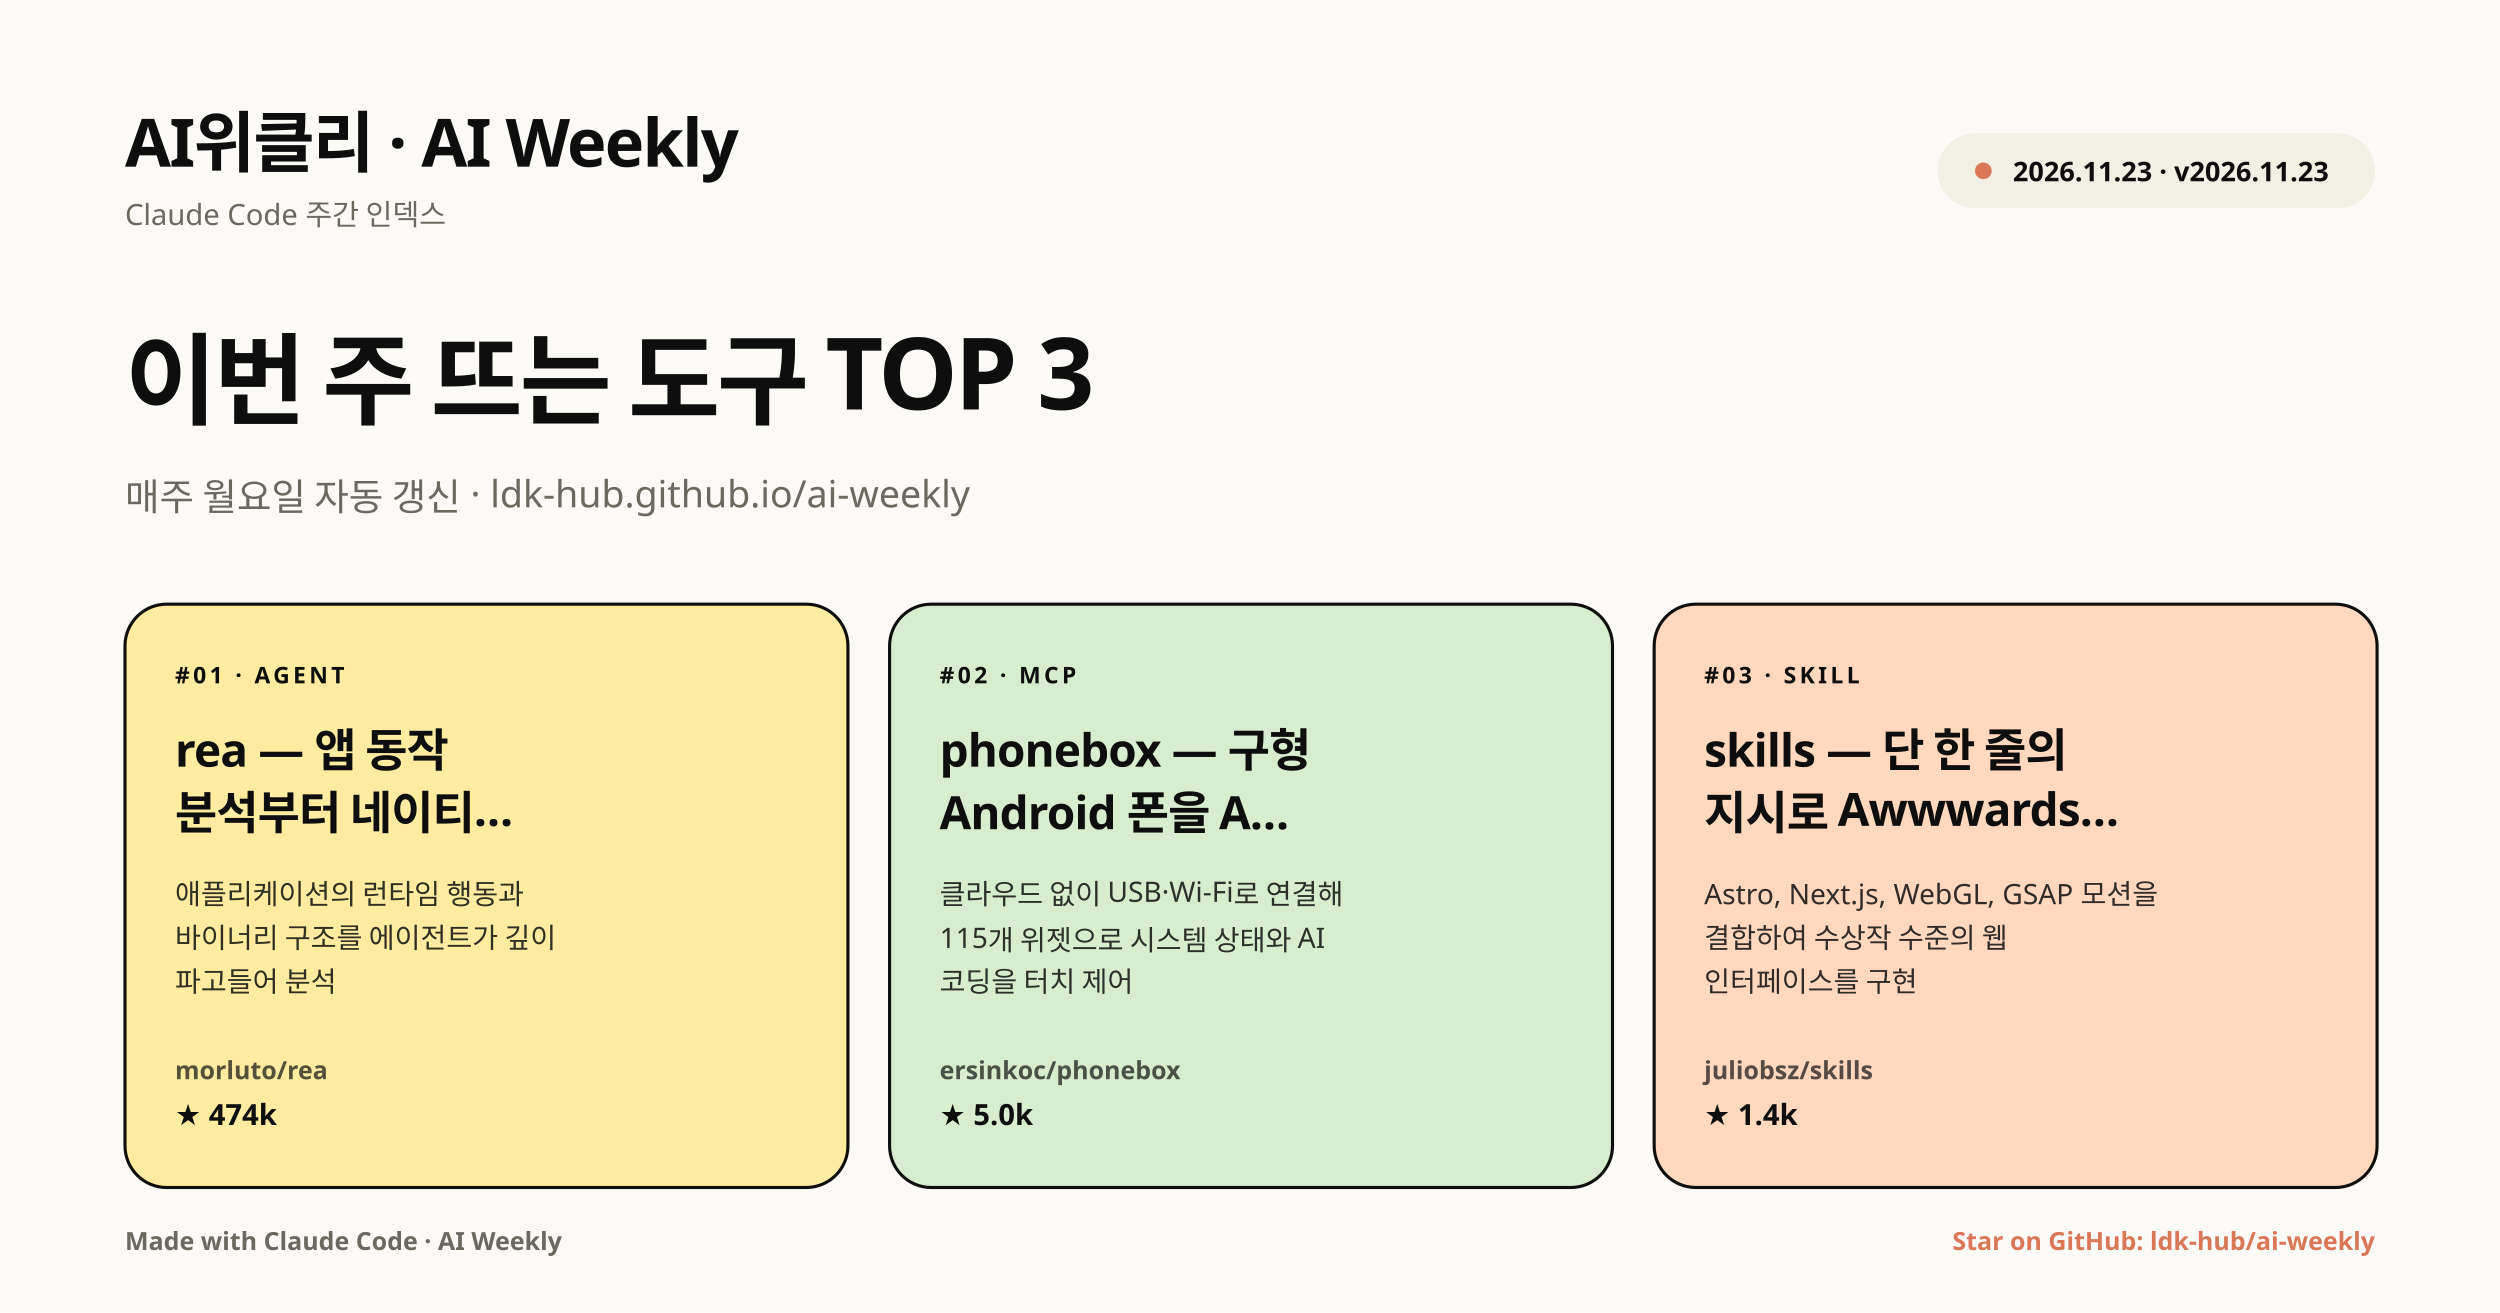
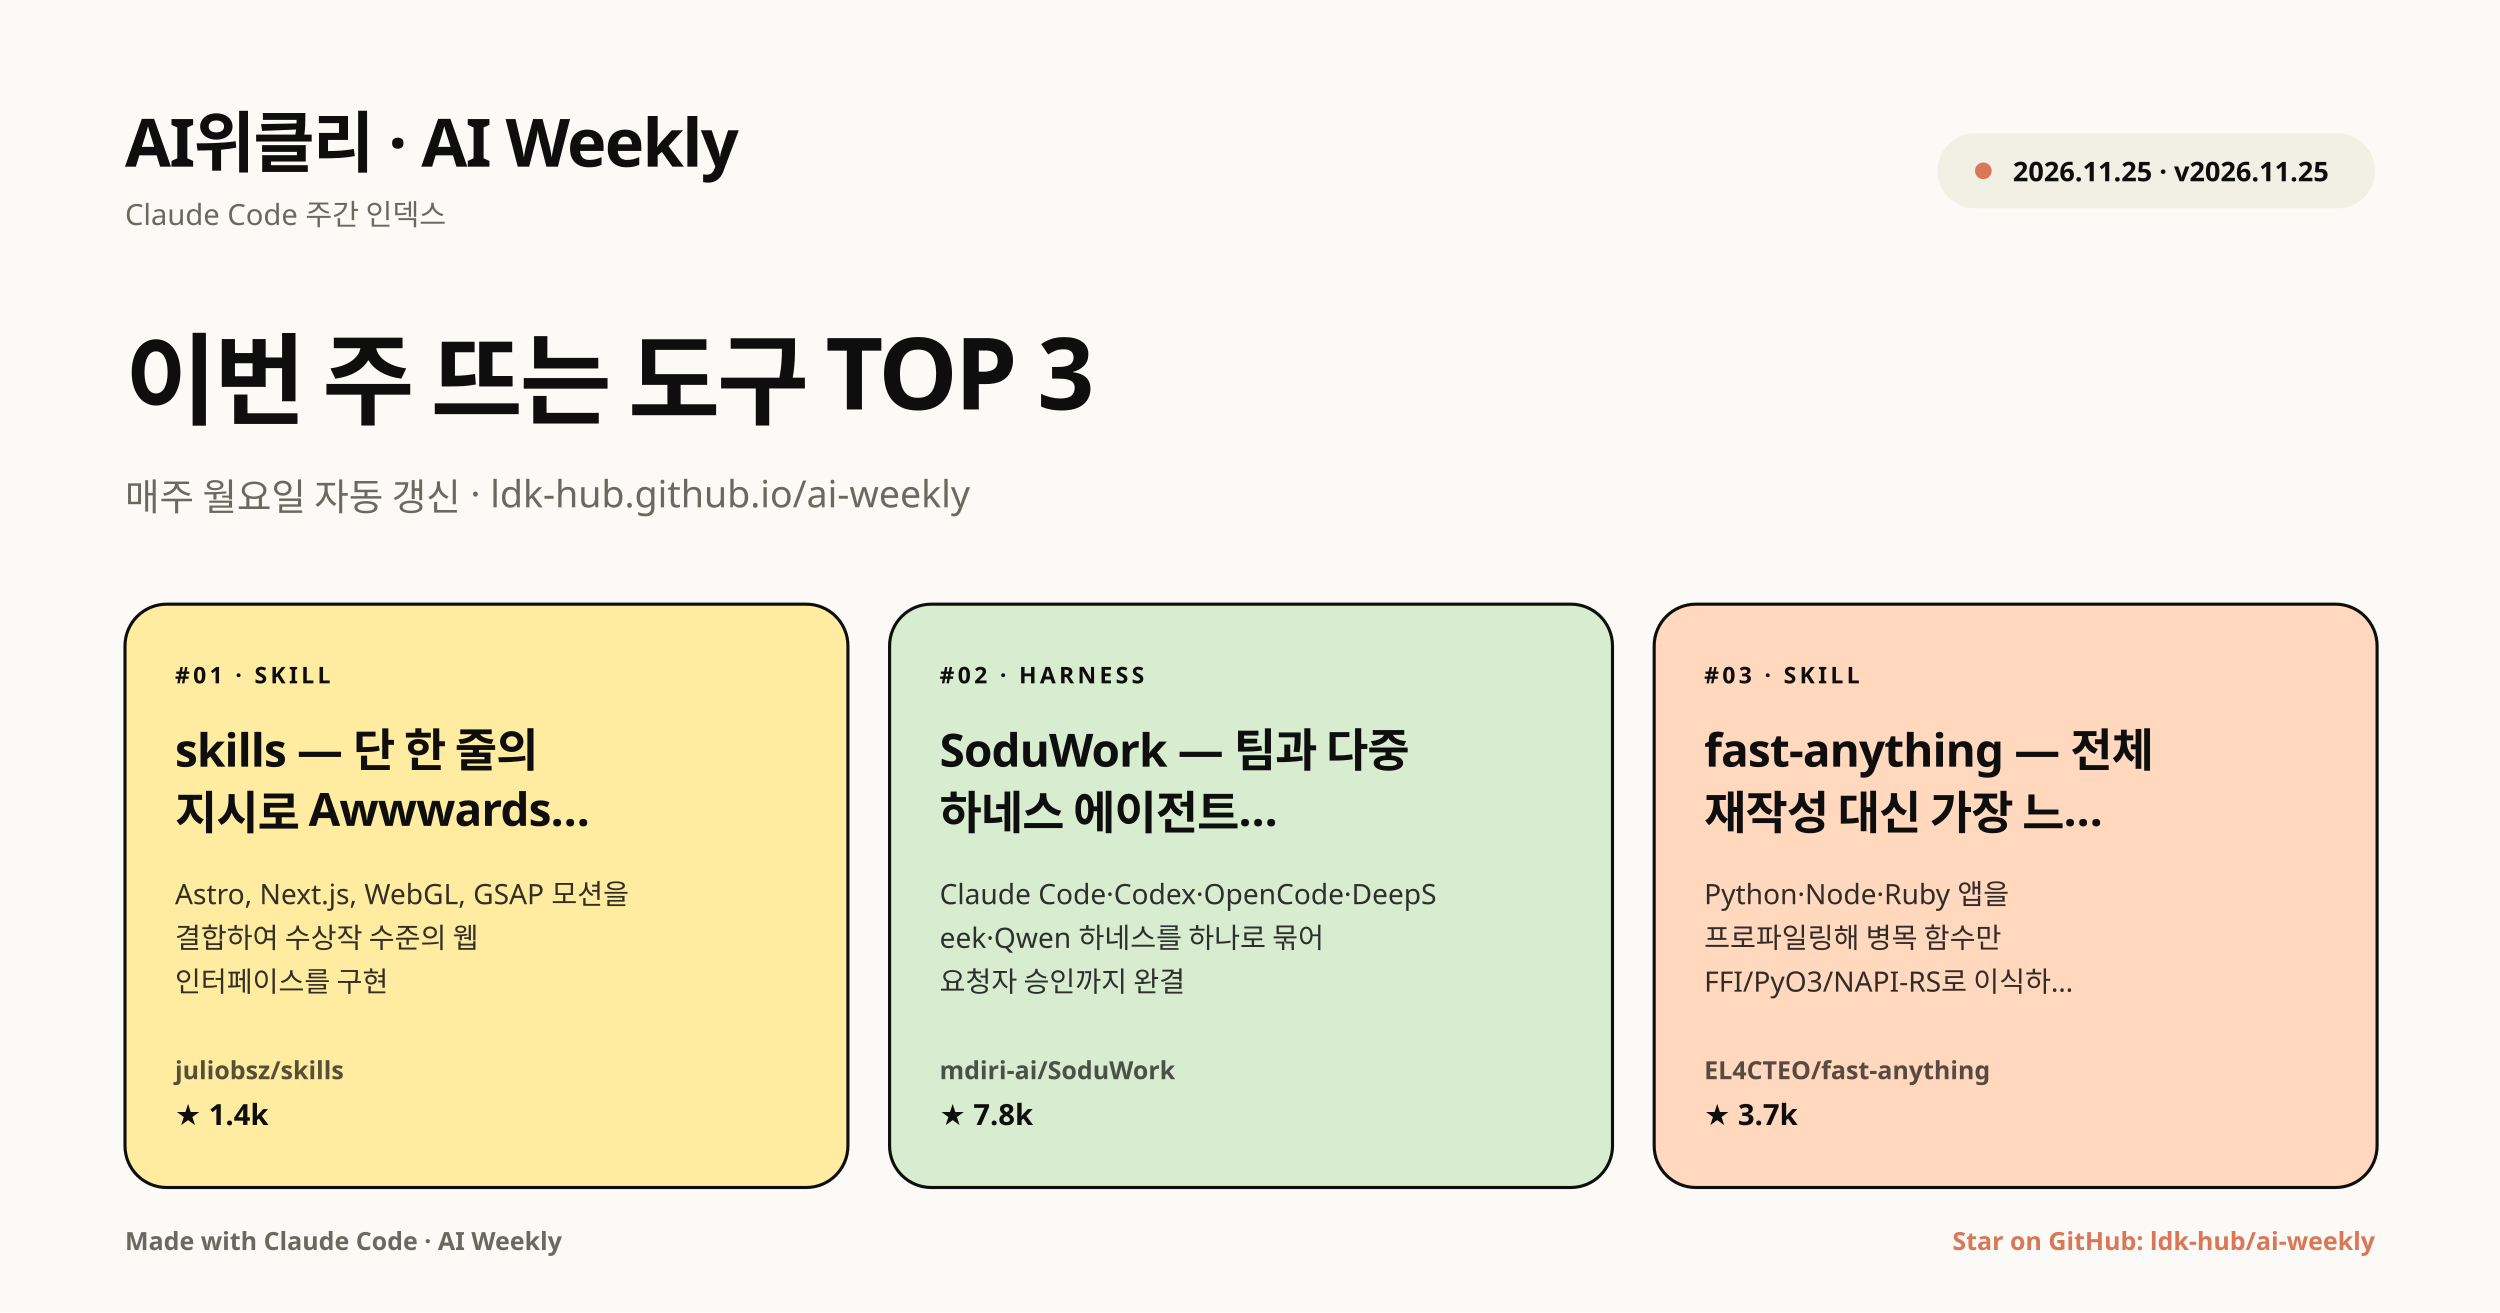
<svg xmlns="http://www.w3.org/2000/svg" viewBox="0 0 1200 630" width="1200" height="630" font-family="'Apple SD Gothic Neo', 'Pretendard', 'Noto Sans KR', 'Malgun Gothic', sans-serif">
  <defs>
    <clipPath id="mainCardClip0">
      <rect x="0" y="0" width="347" height="280" rx="20" />
    </clipPath>
    <clipPath id="mainCardClip1">
      <rect x="0" y="0" width="347" height="280" rx="20" />
    </clipPath>
    <clipPath id="mainCardClip2">
      <rect x="0" y="0" width="347" height="280" rx="20" />
    </clipPath>
  </defs>
  <rect width="1200" height="630" fill="#fbfaf6" />
  <text x="60" y="80" font-size="32" font-weight="700" fill="#0e0e0e" letter-spacing="-0.8">AI위클리 · AI Weekly</text>
  <text x="60" y="108" font-size="14" font-weight="500" fill="#6b6860">Claude Code 주간 인덱스</text>
  <g transform="translate(930, 64)">
    <rect x="0" y="0" width="210" height="36" rx="18" fill="#f2efe5" />
    <circle cx="22" cy="18" r="4" fill="#d97757" />
-     <text x="112" y="23" font-size="13" font-weight="600" fill="#0e0e0e" text-anchor="middle">2026.11.23 · v2026.11.23</text>
+     <text x="112" y="23" font-size="13" font-weight="600" fill="#0e0e0e" text-anchor="middle">2026.11.25 · v2026.11.25</text>
  </g>
  <text x="60" y="200" font-size="48" font-weight="700" fill="#0e0e0e" letter-spacing="-1.5">이번 주 뜨는 도구 TOP 3</text>
  <text x="60" y="245" font-size="18" font-weight="500" fill="#6b6860">매주 월요일 자동 갱신 · ldk-hub.github.io/ai-weekly</text>
  <g transform="translate(60, 290)">
    <rect x="0" y="0" width="347" height="280" rx="20" fill="#ffeca0" stroke="#0e0e0e" stroke-width="1.5" />
    <g clip-path="url(#mainCardClip0)">
-       <text x="24" y="38" font-size="11" font-weight="700" fill="#0e0e0e" letter-spacing="1.6">#01 · AGENT</text>
-       <text x="24" y="78" font-size="22" font-weight="700" fill="#0e0e0e" letter-spacing="-0.4">rea — 앱 동작</text>
-       <text x="24" y="108" font-size="22" font-weight="700" fill="#0e0e0e" letter-spacing="-0.4">분석부터 네이티…</text>
-       <text x="24" y="144" font-size="13.5" font-weight="500" fill="#0e0e0e" opacity="0.85">애플리케이션의 런타임 행동과</text>
-       <text x="24" y="165" font-size="13.5" font-weight="500" fill="#0e0e0e" opacity="0.85">바이너리 구조를 에이전트가 깊이</text>
-       <text x="24" y="186" font-size="13.5" font-weight="500" fill="#0e0e0e" opacity="0.85">파고들어 분석</text>
-       <g transform="translate(24, 228)">
-         <text x="0" y="0" font-size="12" font-weight="600" fill="#0e0e0e" opacity="0.7">morluto/rea</text>
-         <text x="0" y="22" font-size="14" font-weight="700" fill="#0e0e0e">★ 474k</text>
-       </g>
-     </g>
-   </g>
-   <g transform="translate(427, 290)">
-     <rect x="0" y="0" width="347" height="280" rx="20" fill="#d8edd0" stroke="#0e0e0e" stroke-width="1.5" />
-     <g clip-path="url(#mainCardClip1)">
-       <text x="24" y="38" font-size="11" font-weight="700" fill="#0e0e0e" letter-spacing="1.6">#02 · MCP</text>
-       <text x="24" y="78" font-size="22" font-weight="700" fill="#0e0e0e" letter-spacing="-0.4">phonebox — 구형</text>
-       <text x="24" y="108" font-size="22" font-weight="700" fill="#0e0e0e" letter-spacing="-0.4">Android 폰을 A…</text>
-       <text x="24" y="144" font-size="13.5" font-weight="500" fill="#0e0e0e" opacity="0.85">클라우드 없이 USB·Wi-Fi로 연결해</text>
-       <text x="24" y="165" font-size="13.5" font-weight="500" fill="#0e0e0e" opacity="0.85">115개 위젯으로 시스템 상태와 AI</text>
-       <text x="24" y="186" font-size="13.5" font-weight="500" fill="#0e0e0e" opacity="0.85">코딩을 터치 제어</text>
-       <g transform="translate(24, 228)">
-         <text x="0" y="0" font-size="12" font-weight="600" fill="#0e0e0e" opacity="0.7">ersinkoc/phonebox</text>
-         <text x="0" y="22" font-size="14" font-weight="700" fill="#0e0e0e">★ 5.0k</text>
-       </g>
-     </g>
-   </g>
-   <g transform="translate(794, 290)">
-     <rect x="0" y="0" width="347" height="280" rx="20" fill="#ffd8bd" stroke="#0e0e0e" stroke-width="1.5" />
-     <g clip-path="url(#mainCardClip2)">
-       <text x="24" y="38" font-size="11" font-weight="700" fill="#0e0e0e" letter-spacing="1.6">#03 · SKILL</text>
+       <text x="24" y="38" font-size="11" font-weight="700" fill="#0e0e0e" letter-spacing="1.6">#01 · SKILL</text>
      <text x="24" y="78" font-size="22" font-weight="700" fill="#0e0e0e" letter-spacing="-0.4">skills — 단 한 줄의</text>
      <text x="24" y="108" font-size="22" font-weight="700" fill="#0e0e0e" letter-spacing="-0.4">지시로 Awwwards…</text>
      <text x="24" y="144" font-size="13.5" font-weight="500" fill="#0e0e0e" opacity="0.85">Astro, Next.js, WebGL, GSAP 모션을</text>
      <text x="24" y="165" font-size="13.5" font-weight="500" fill="#0e0e0e" opacity="0.85">결합하여 수상작 수준의 웹</text>
      <text x="24" y="186" font-size="13.5" font-weight="500" fill="#0e0e0e" opacity="0.85">인터페이스를 구현</text>
      <g transform="translate(24, 228)">
        <text x="0" y="0" font-size="12" font-weight="600" fill="#0e0e0e" opacity="0.7">juliobsz/skills</text>
        <text x="0" y="22" font-size="14" font-weight="700" fill="#0e0e0e">★ 1.4k</text>
      </g>
    </g>
  </g>
+   <g transform="translate(427, 290)">
+     <rect x="0" y="0" width="347" height="280" rx="20" fill="#d8edd0" stroke="#0e0e0e" stroke-width="1.5" />
+     <g clip-path="url(#mainCardClip1)">
+       <text x="24" y="38" font-size="11" font-weight="700" fill="#0e0e0e" letter-spacing="1.6">#02 · HARNESS</text>
+       <text x="24" y="78" font-size="22" font-weight="700" fill="#0e0e0e" letter-spacing="-0.4">SoduWork — 팀과 다중</text>
+       <text x="24" y="108" font-size="22" font-weight="700" fill="#0e0e0e" letter-spacing="-0.4">하네스 에이전트…</text>
+       <text x="24" y="144" font-size="13.5" font-weight="500" fill="#0e0e0e" opacity="0.85">Claude Code·Codex·OpenCode·DeepS</text>
+       <text x="24" y="165" font-size="13.5" font-weight="500" fill="#0e0e0e" opacity="0.85">eek·Qwen 하네스를 하나로 묶어</text>
+       <text x="24" y="186" font-size="13.5" font-weight="500" fill="#0e0e0e" opacity="0.85">요청자 승인까지 완결</text>
+       <g transform="translate(24, 228)">
+         <text x="0" y="0" font-size="12" font-weight="600" fill="#0e0e0e" opacity="0.7">mdiri-ai/SoduWork</text>
+         <text x="0" y="22" font-size="14" font-weight="700" fill="#0e0e0e">★ 7.8k</text>
+       </g>
+     </g>
+   </g>
+   <g transform="translate(794, 290)">
+     <rect x="0" y="0" width="347" height="280" rx="20" fill="#ffd8bd" stroke="#0e0e0e" stroke-width="1.5" />
+     <g clip-path="url(#mainCardClip2)">
+       <text x="24" y="38" font-size="11" font-weight="700" fill="#0e0e0e" letter-spacing="1.6">#03 · SKILL</text>
+       <text x="24" y="78" font-size="22" font-weight="700" fill="#0e0e0e" letter-spacing="-0.4">fast-anything — 전체</text>
+       <text x="24" y="108" font-size="22" font-weight="700" fill="#0e0e0e" letter-spacing="-0.4">재작성 대신 가장 느…</text>
+       <text x="24" y="144" font-size="13.5" font-weight="500" fill="#0e0e0e" opacity="0.85">Python·Node·Ruby 앱을</text>
+       <text x="24" y="165" font-size="13.5" font-weight="500" fill="#0e0e0e" opacity="0.85">프로파일링해 병목 함수만</text>
+       <text x="24" y="186" font-size="13.5" font-weight="500" fill="#0e0e0e" opacity="0.85">FFI/PyO3/NAPI-RS로 이식하…</text>
+       <g transform="translate(24, 228)">
+         <text x="0" y="0" font-size="12" font-weight="600" fill="#0e0e0e" opacity="0.7">EL4CTEO/fast-anything</text>
+         <text x="0" y="22" font-size="14" font-weight="700" fill="#0e0e0e">★ 3.7k</text>
+       </g>
+     </g>
+   </g>
  <text x="60" y="600" font-size="12" font-weight="600" fill="#6b6860">Made with Claude Code · AI Weekly</text>
  <text x="1140" y="600" font-size="12" font-weight="600" fill="#d97757" text-anchor="end">Star on GitHub: ldk-hub/ai-weekly</text>
</svg>
